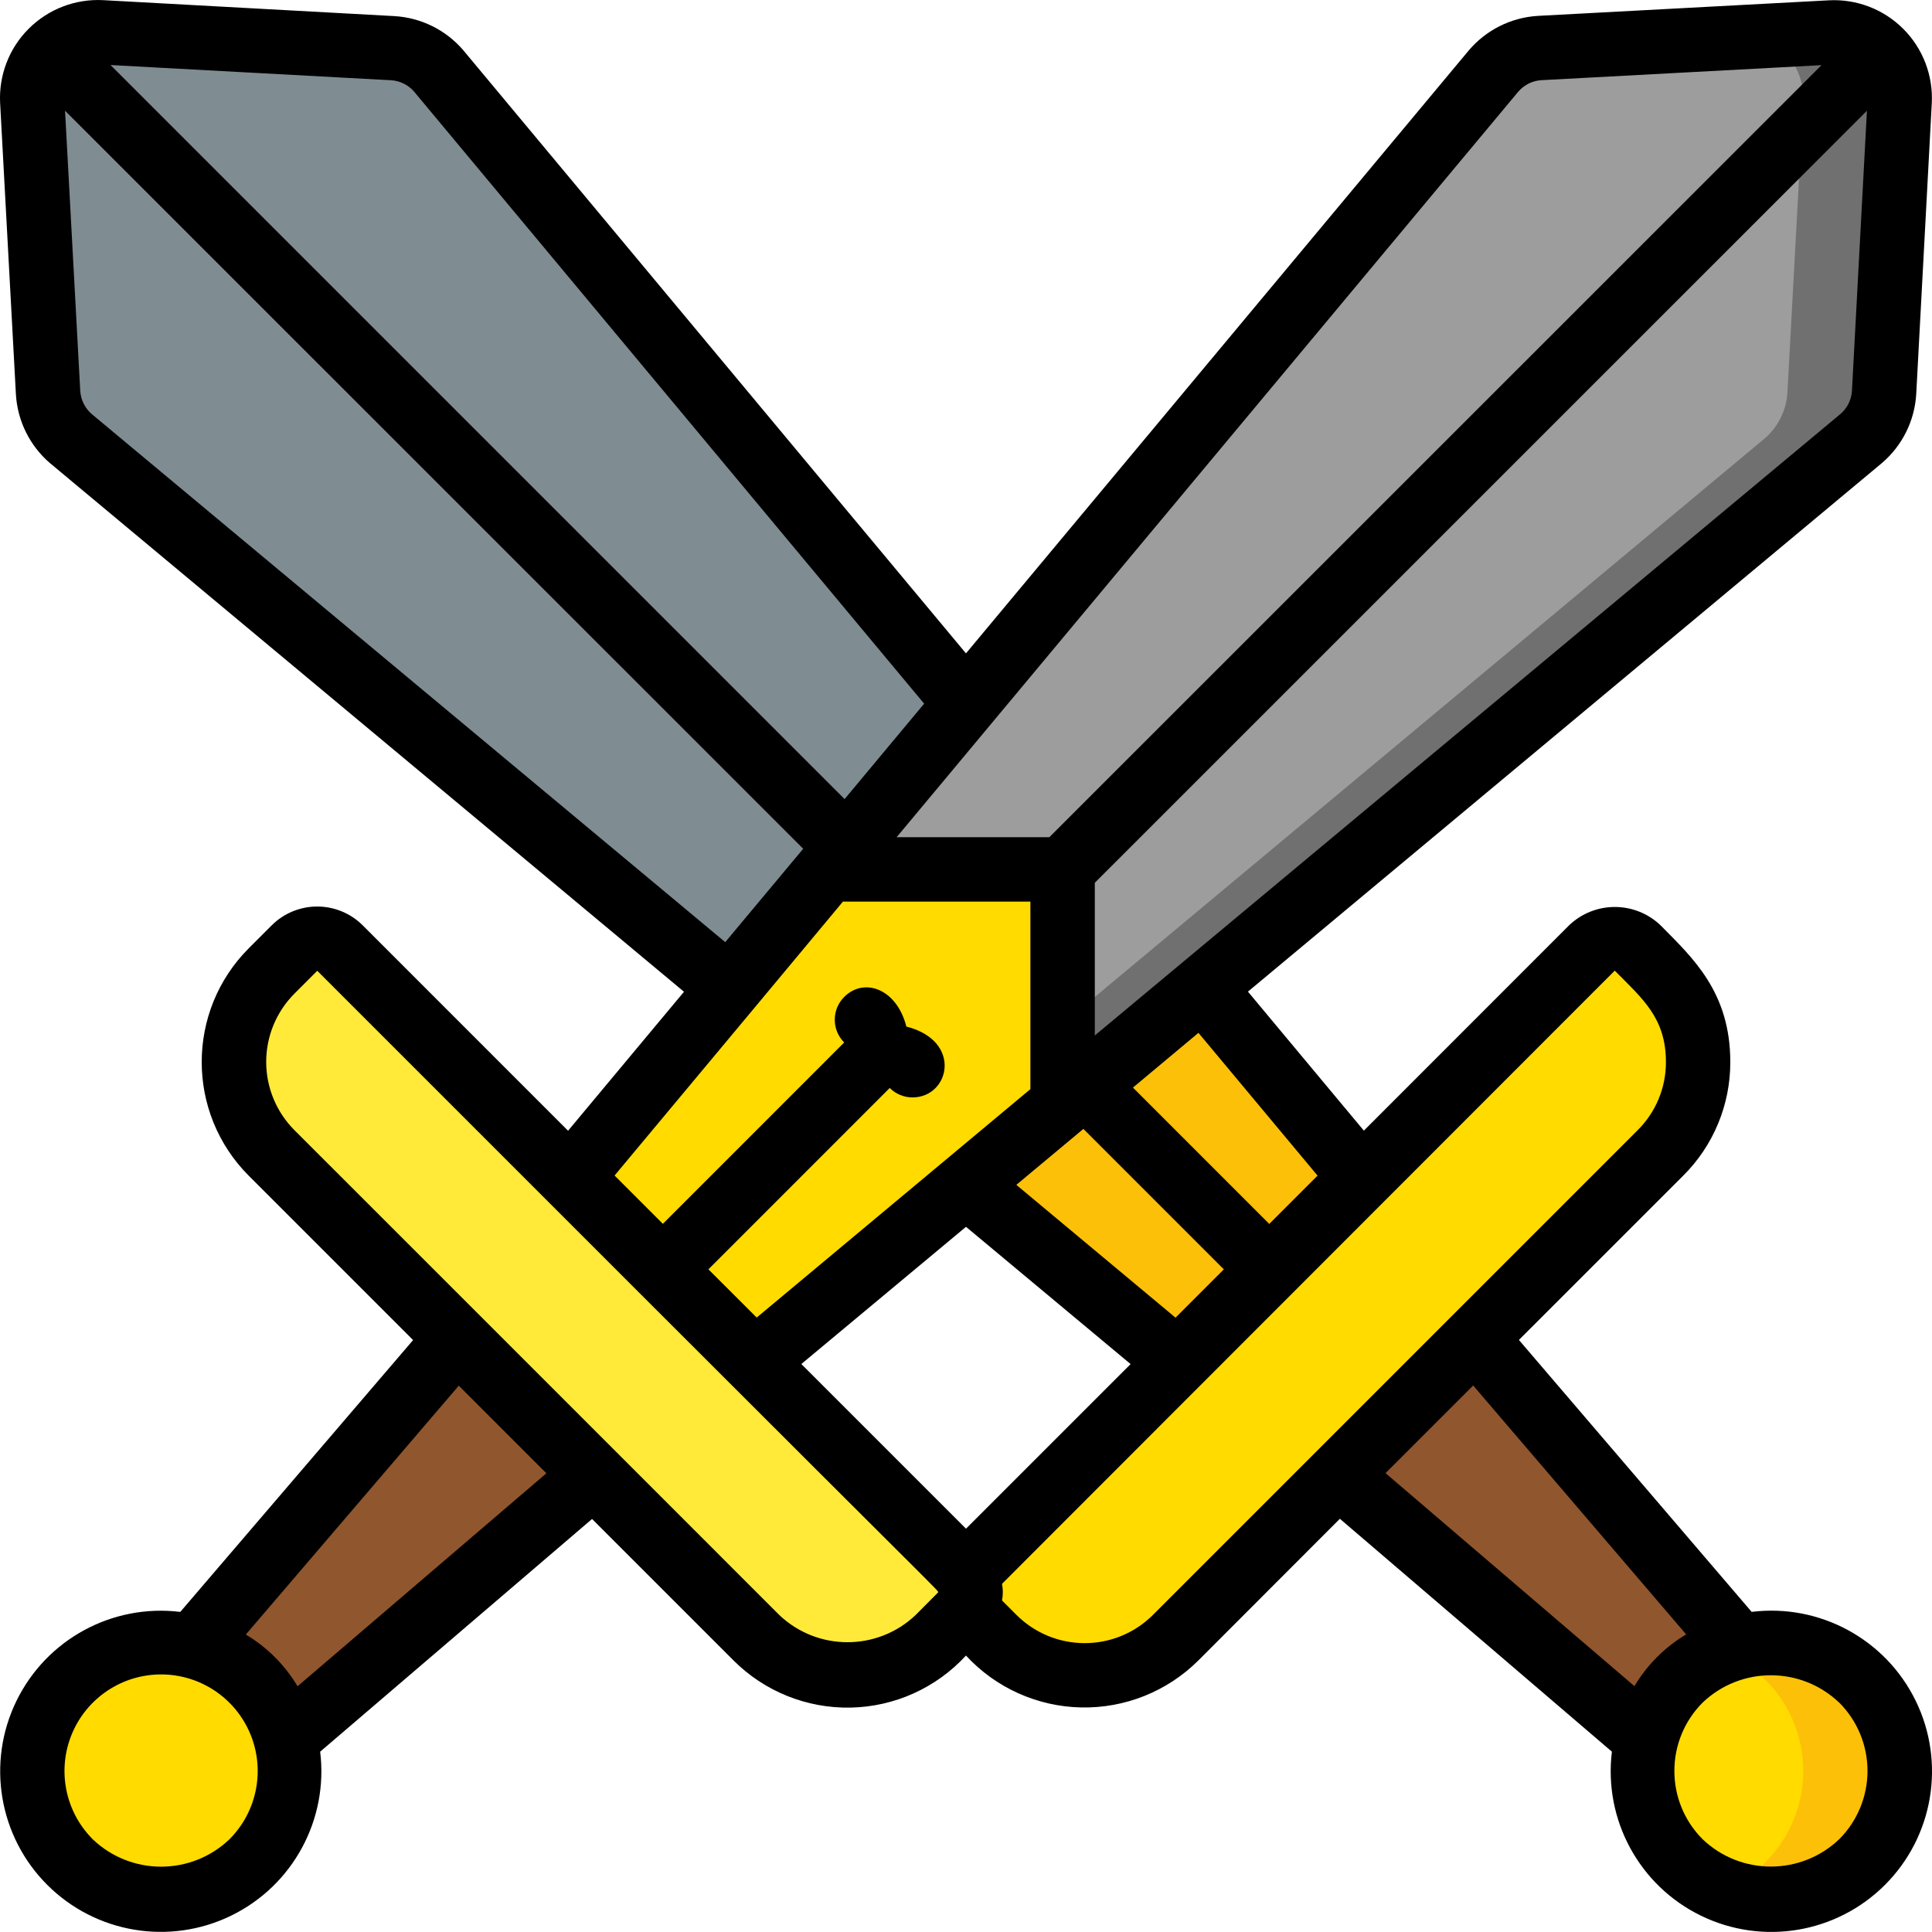
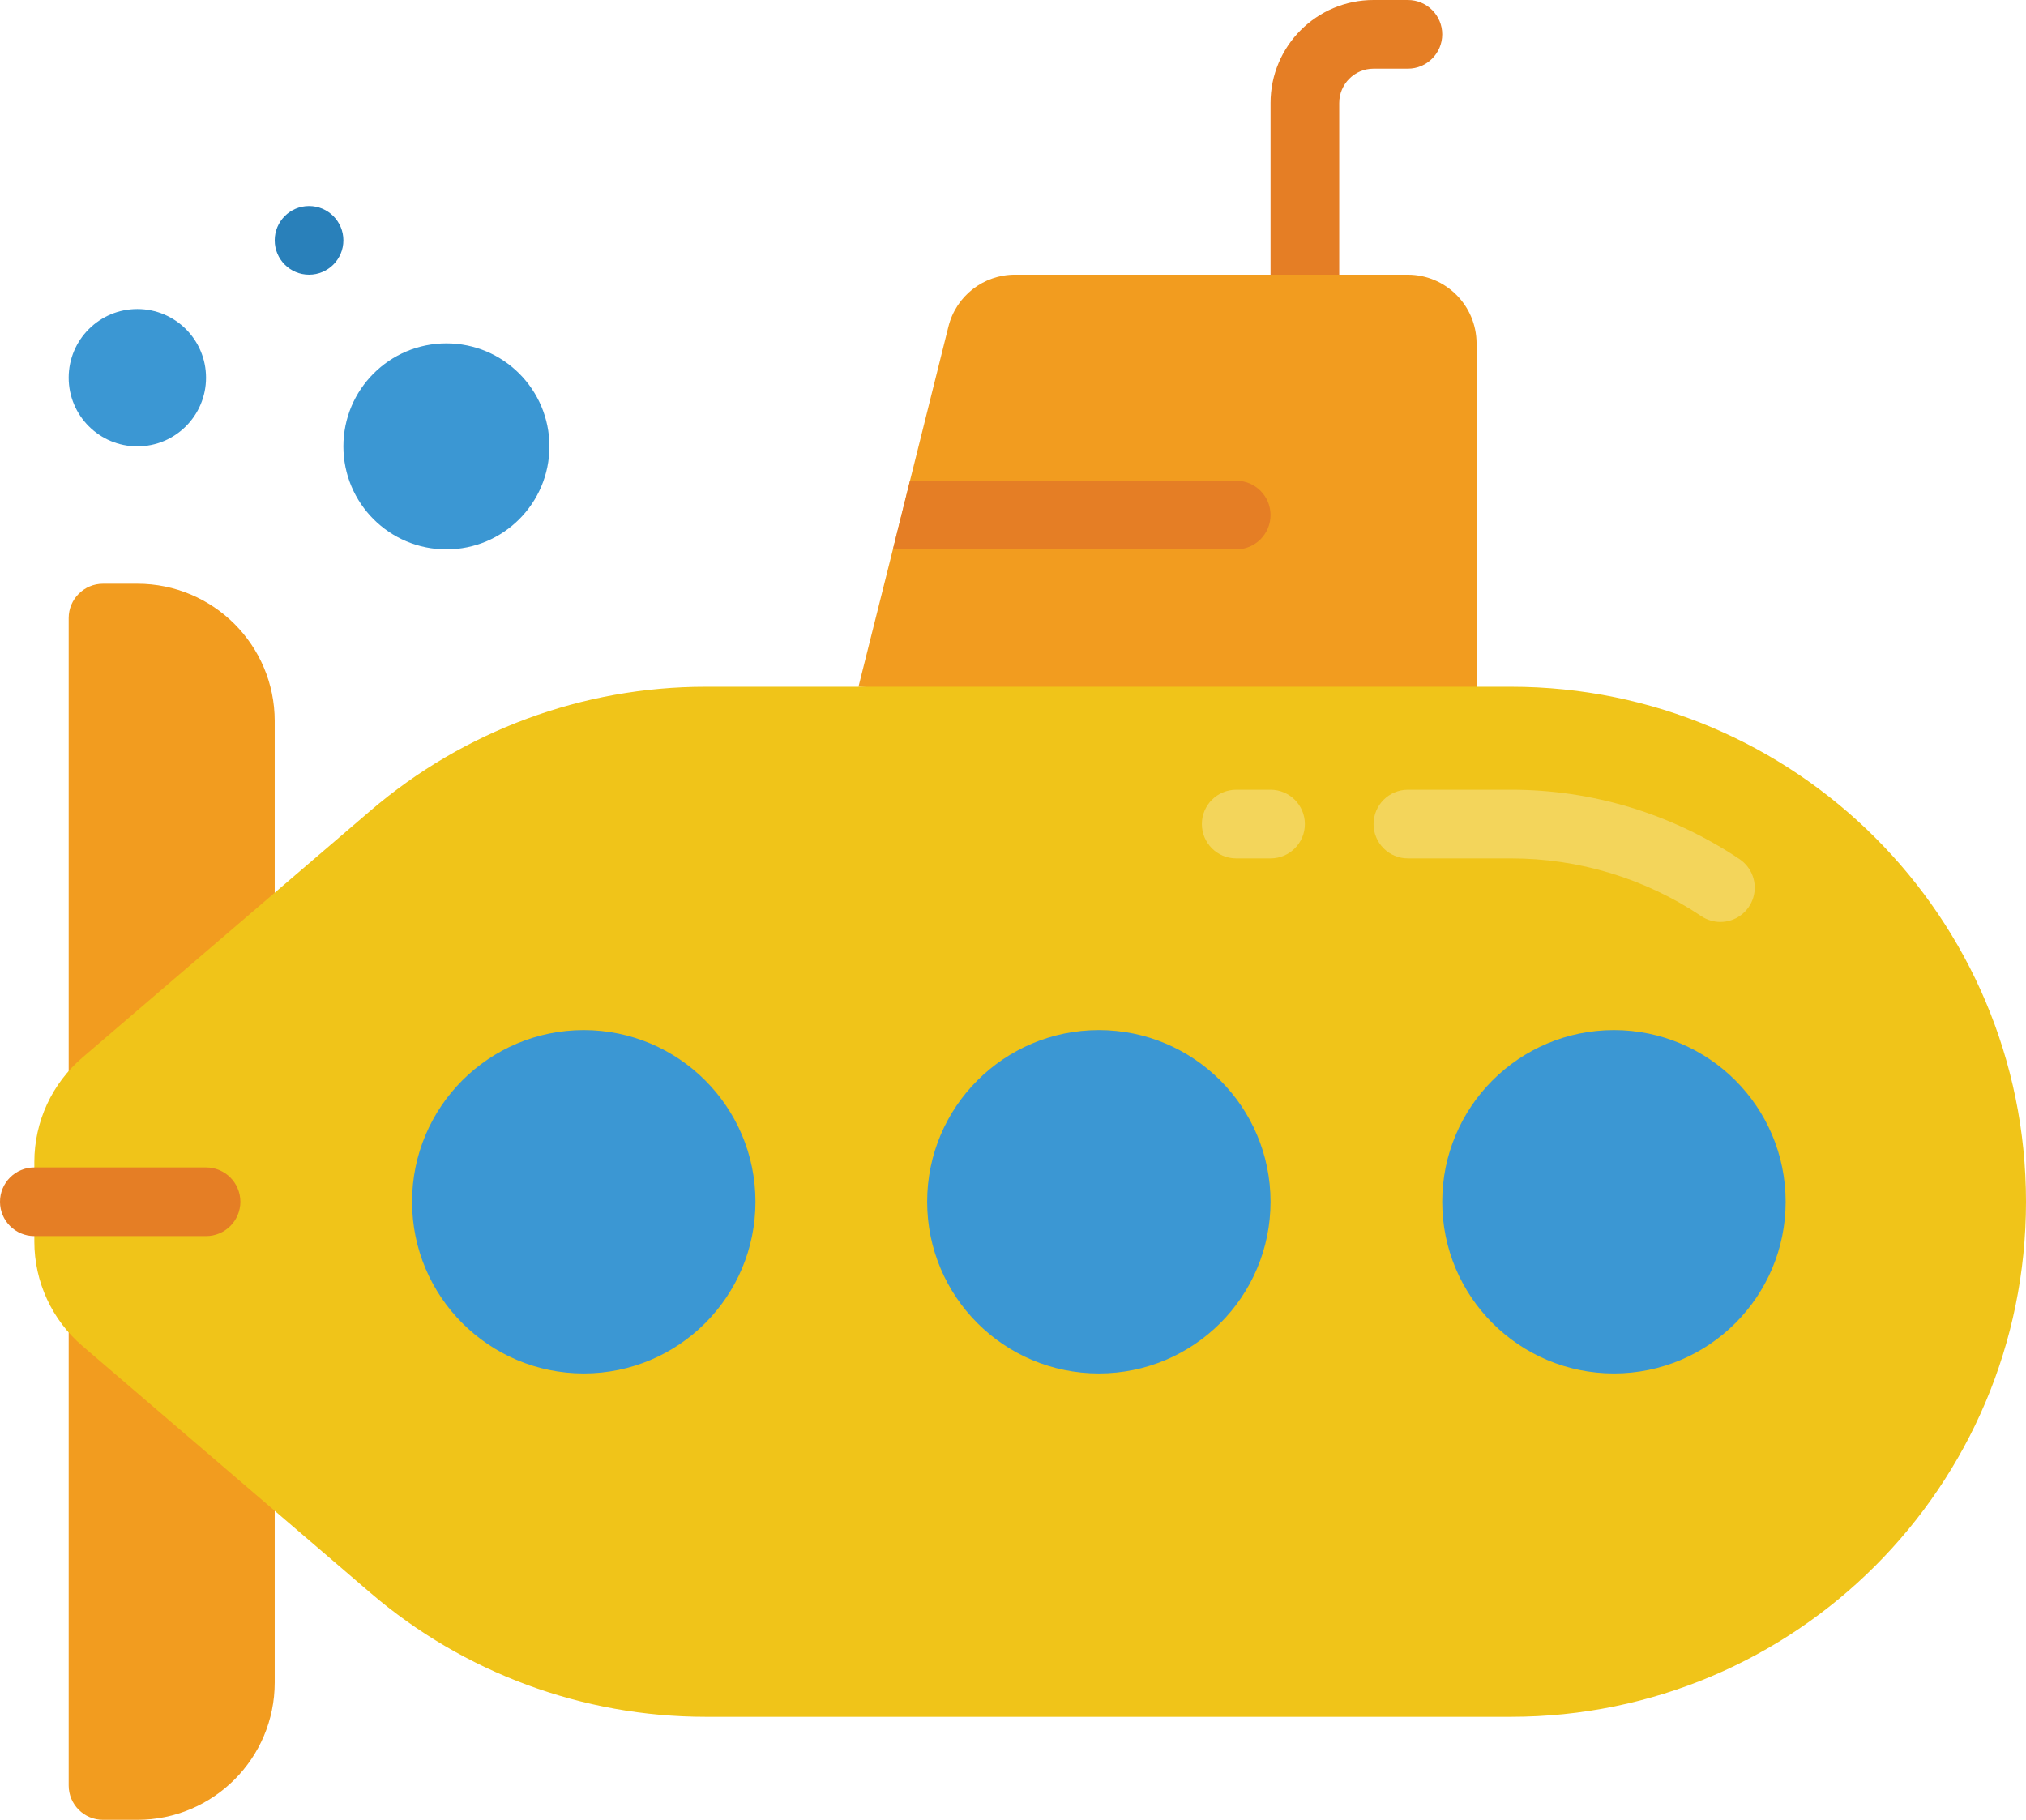
- <svg xmlns="http://www.w3.org/2000/svg" viewBox="0 0 60 60">
-   <g id="010---Swords" fill="none" fill-rule="evenodd">
-     <g fill-rule="nonzero">
-       <path id="Shape" d="m30 49.96c-.041.07-.092.134-.15.19l-.71.71c-1.561 1.558-4.089 1.558-5.65 0l-15.05-15.05c-1.56-1.564-1.56-4.096 0-5.66l.71-.7c.184-.192.439-.3.705-.3.266 0 .521.108.705.3l19.29 19.29c.059.06.109.127.15.2.19.313.19.707 0 1.02z" fill="#ffea3a" />
-       <path id="Shape" d="m18.44 45.81-9.57 8.19c-.358-1.411-1.459-2.512-2.87-2.87l8.19-9.57z" fill="#90562d" />
-       <path id="Shape" d="m7.83 57.83c-1.284 1.293-3.279 1.559-4.857.648-1.579-.911-2.345-2.771-1.868-4.53.478-1.759 2.08-2.976 3.903-2.964 1.823.012 3.409 1.251 3.862 3.016.354 1.371-.041 2.827-1.04 3.83z" fill="#ffdb00" />
-       <path id="Shape" d="m33 27v7.29l-3 2.5-6.57 5.48-5.7-5.7 4.92-5.9 3.06-3.67z" fill="#ffdb00" />
-       <path id="Shape" d="m59 3.16-.49 9.03c-.033.553-.289 1.07-.71 1.43l-20.45 17.05-3.64 3.04-.71.58v-7.29h-7.29l.59-.7 3.7-4.45 16.38-19.64c.361-.428.881-.688 1.44-.72l9.03-.48c.579-.032 1.145.185 1.555.595.41.41.627.976.595 1.555z" fill="#9d9d9d" />
-       <path id="Shape" d="m58.4 1.6c-.409-.408-.973-.622-1.55-.59l-2.215.118c.86.293 1.419 1.125 1.365 2.032l-.49 9.03c-.033.553-.289 1.07-.71 1.43l-20.45 17.05-1.35 1.13v2.49l.71-.58 3.64-3.04 20.45-17.05c.421-.36.677-.877.71-1.43l.49-9.03c.035-.582-.184-1.151-.6-1.56z" fill="#707070" />
-       <path id="Shape" d="m51.56 35.81-15.05 15.05c-1.561 1.558-4.089 1.558-5.65 0l-.71-.71c-.058-.056-.109-.12-.15-.19.19-.313.19-.707 0-1.02.041-.073.091-.14.15-.2l9.29-9.3 10-10c.393-.39 1.027-.39 1.42 0l.7.71c.754.749 1.177 1.768 1.177 2.83s-.424 2.081-1.177 2.83z" fill="#ffdb00" />
-       <path id="Shape" d="m54 51.13c-1.411.358-2.512 1.459-2.87 2.87l-9.57-8.19 4.25-4.25z" fill="#90562d" />
-       <path id="Shape" d="m57.83 57.83c-1.563 1.561-4.094 1.56-5.656-.002s-1.561-4.094 0-5.656 4.093-1.563 5.656-.002c1.56 1.564 1.56 4.096 0 5.66z" fill="#ffdb00" />
-       <path id="Shape" d="m57.83 52.17c-1.003-1-2.459-1.396-3.83-1.04-.17.043-.337.097-.5.162 1.512.611 2.501 2.078 2.501 3.708s-.989 3.098-2.501 3.708c1.765.718 3.79.091 4.842-1.497s.838-3.698-.512-5.042z" fill="#fdc008" />
-       <path id="Shape" d="m30 21.85-3.7 4.45-.59.7-3.06 3.67-20.45-17.05c-.421-.36-.677-.877-.71-1.43l-.49-9.04c-.038-.58.181-1.147.6-1.55.403-.419.97-.638 1.55-.6l9.04.49c.553.033 1.07.289 1.43.71z" fill="#7f8d93" />
-       <path id="Shape" d="m37.35 30.67-3.64 3.04-.71.58-3 2.5 6.57 5.48 2.85-2.85 2.85-2.85z" fill="#fdc008" />
+ <svg xmlns="http://www.w3.org/2000/svg" viewBox="0 0 59 53">
+   <g id="Page-1" fill="none" fill-rule="evenodd">
+     <g id="008---Submarine" fill-rule="nonzero">
+       <path id="Shape" d="m38 9c-.552 0-1-.448-1-1v-5c0-1.657 1.343-3 3-3h1c.552 0 1 .448 1 1s-.448 1-1 1h-1c-.552 0-1 .448-1 1v5c0 .552-.448 1-1 1z" fill="#e57e25" />
+       <path id="Shape" d="m43 10v11l-18-1 1.01-4.03.49-1.97 1.12-4.49c.222-.89 1.023-1.513 1.94-1.51h11.44c1.103.003 1.997.897 2 2z" fill="#f29c1f" />
+       <path id="Shape" d="m37 15c0 .552-.448 1-1 1h-9.75c-.081-0-.162-.01-.24-.03l.49-1.97h9.5c.552 0 1 .448 1 1z" fill="#e57e25" />
+       <path id="Shape" d="m8 44v5c0 2.209-1.791 4-4 4h-1c-.552 0-1-.448-1-1v-34c0-.552.448-1 1-1h1c2.209 0 4 1.791 4 4z" fill="#f29c1f" />
+       <path id="Shape" d="m20.549 50h23.451c8.284 0 15-6.716 15-15s-6.716-15-15-15h-23.451c-3.581-0-7.043 1.281-9.762 3.611l-8.387 7.189c-.889.76-1.4 1.871-1.4 3.04v2.32c-0 1.169.511 2.28 1.4 3.04l8.39 7.192c2.718 2.328 6.18 3.608 9.759 3.608z" fill="#f0c419" />
+       <path id="Shape" d="m50.1 26.851c-.198-0-.391-.059-.555-.169-1.64-1.099-3.571-1.684-5.545-1.682h-3c-.552 0-1-.448-1-1s.448-1 1-1h3c2.37-.003 4.687.7 6.656 2.02.366.245.529.7.401 1.122-.128.421-.516.709-.957.709z" fill="#f3d55b" />
+       <g fill="#3b97d3">
+         <circle id="Oval" cx="47" cy="35" r="5" />
+         <circle id="Oval" cx="32" cy="35" r="5" />
+         <circle id="Oval" cx="17" cy="35" r="5" />
+       </g>
+       <path id="Shape" d="m6 36h-5c-.552 0-1-.448-1-1s.448-1 1-1h5c.552 0 1 .448 1 1s-.448 1-1 1z" fill="#e57e25" />
+       <path id="Shape" d="m37 25h-1c-.552 0-1-.448-1-1s.448-1 1-1h1c.552 0 1 .448 1 1s-.448 1-1 1z" fill="#f3d55b" />
+       <circle id="Oval" cx="13" cy="13" fill="#3b97d3" r="3" />
+       <circle id="Oval" cx="4" cy="11" fill="#3b97d3" r="2" />
+       <circle id="Oval" cx="9" cy="7" fill="#2980ba" r="1" />
    </g>
-     <path id="Shape" d="m39.44 39.44-.02-.02" />
-     <path id="Shape" d="m1.562 14.391 19.68 16.409-3.6 4.316-6.376-6.377c-.375-.375-.884-.586-1.415-.586-.531 0-1.039.211-1.415.586l-.707.707c-1.953 1.953-1.953 5.118 0 7.071l5.1 5.1-7.23 8.442c-2.113-.258-4.156.852-5.089 2.766s-.548 4.208.958 5.712c1.506 1.504 3.8 1.888 5.713.954 1.913-.934 3.022-2.978 2.762-5.091l8.444-7.227 4.392 4.392c.963.965 2.279 1.494 3.642 1.466 1.363-.028 2.656-.612 3.578-1.616.923 1.001 2.215 1.583 3.576 1.611 1.362.029 2.676-.498 3.641-1.459l4.395-4.4 8.448 7.233c-.26 2.114.85 4.16 2.765 5.093 1.914.934 4.21.549 5.716-.957 1.506-1.506 1.889-3.802.954-5.716-.935-1.914-2.981-3.023-5.095-2.762l-7.228-8.445 5.094-5.093c.945-.935 1.475-2.211 1.471-3.54 0-2.183-1.183-3.246-2.169-4.246-.794-.756-2.041-.756-2.835 0l-6.376 6.379-3.6-4.317 19.689-16.416c.631-.538 1.015-1.31 1.065-2.138l.483-9.032c.047-.862-.275-1.704-.886-2.314-.611-.611-1.452-.933-2.314-.886l-9.033.483c-.832.05-1.608.438-2.147 1.074l-15.614 18.724-15.618-18.739c-.54-.626-1.311-1.005-2.136-1.052l-9.035-.495c-.863-.047-1.705.275-2.317.885s-.935 1.452-.889 2.315l.49 9.04c.049.831.434 1.606 1.067 2.146zm21.861 16.917 2.755-3.308h5.822v5.824l-8.5 7.094-1.5-1.498 5.631-5.632c.187.188.442.293.707.293 1.157 0 1.567-1.755-.19-2.2-.3-1.181-1.315-1.536-1.931-.92-.39.39-.39 1.024 0 1.414l-5.631 5.632-1.5-1.5zm10.223 3.751 4.361 4.362-1.5 1.5-4.944-4.124zm-26.522 22.063c-1.187 1.132-3.055 1.132-4.242 0-.858-.858-1.115-2.148-.651-3.269.464-1.121 1.558-1.852 2.772-1.852s2.307.731 2.772 1.852c.464 1.121.207 2.412-.651 3.269zm2.117-4.753c-.394-.661-.946-1.213-1.607-1.607l6.614-7.729 2.721 2.721zm19.2-2.218c-1.188 1.133-3.056 1.133-4.244 0l-5.042-5.043-4.255-4.256-5.754-5.752c-.563-.563-.879-1.326-.879-2.122s.316-1.559.879-2.122l.707-.707 10 10c9.566 9.565 9.242 9.2 9.285 9.3zm1.559-2.676-5.114-5.114 5.114-4.261 5.112 4.263zm27.118 5.4c.563.563.879 1.326.879 2.122s-.316 1.559-.879 2.122c-1.187 1.132-3.055 1.132-4.242 0-1.169-1.173-1.169-3.07 0-4.243 1.189-1.134 3.059-1.132 4.245.004zm-4.752-2.117c-.661.393-1.214.946-1.607 1.607l-7.73-6.615 2.722-2.722zm-2.218-20.614c.852.864 1.589 1.463 1.589 2.837.003.798-.315 1.563-.883 2.123l-5.75 5.75-4.251 4.251-5.048 5.048c-1.171 1.168-3.066 1.168-4.237 0l-.45-.45c.034-.17.034-.345 0-.515zm-9.23 6.366-1.5 1.5-4.233-4.234 2.034-1.7zm17.061-33.071-.465 8.7c-.017.279-.146.538-.359.719l-23.155 19.3v-4.742zm-10.837-.581c.181-.218.444-.351.727-.368l8.7-.467-23.981 23.977h-4.742zm-35-.366c.276.016.534.142.716.351l15.842 19.01-2.47 2.963-22.796-22.796zm12.802 23.867-2.421 2.9-19.669-16.396c-.214-.182-.345-.444-.362-.724l-.472-8.7z" fill="#000" fill-rule="nonzero" />
  </g>
</svg>
